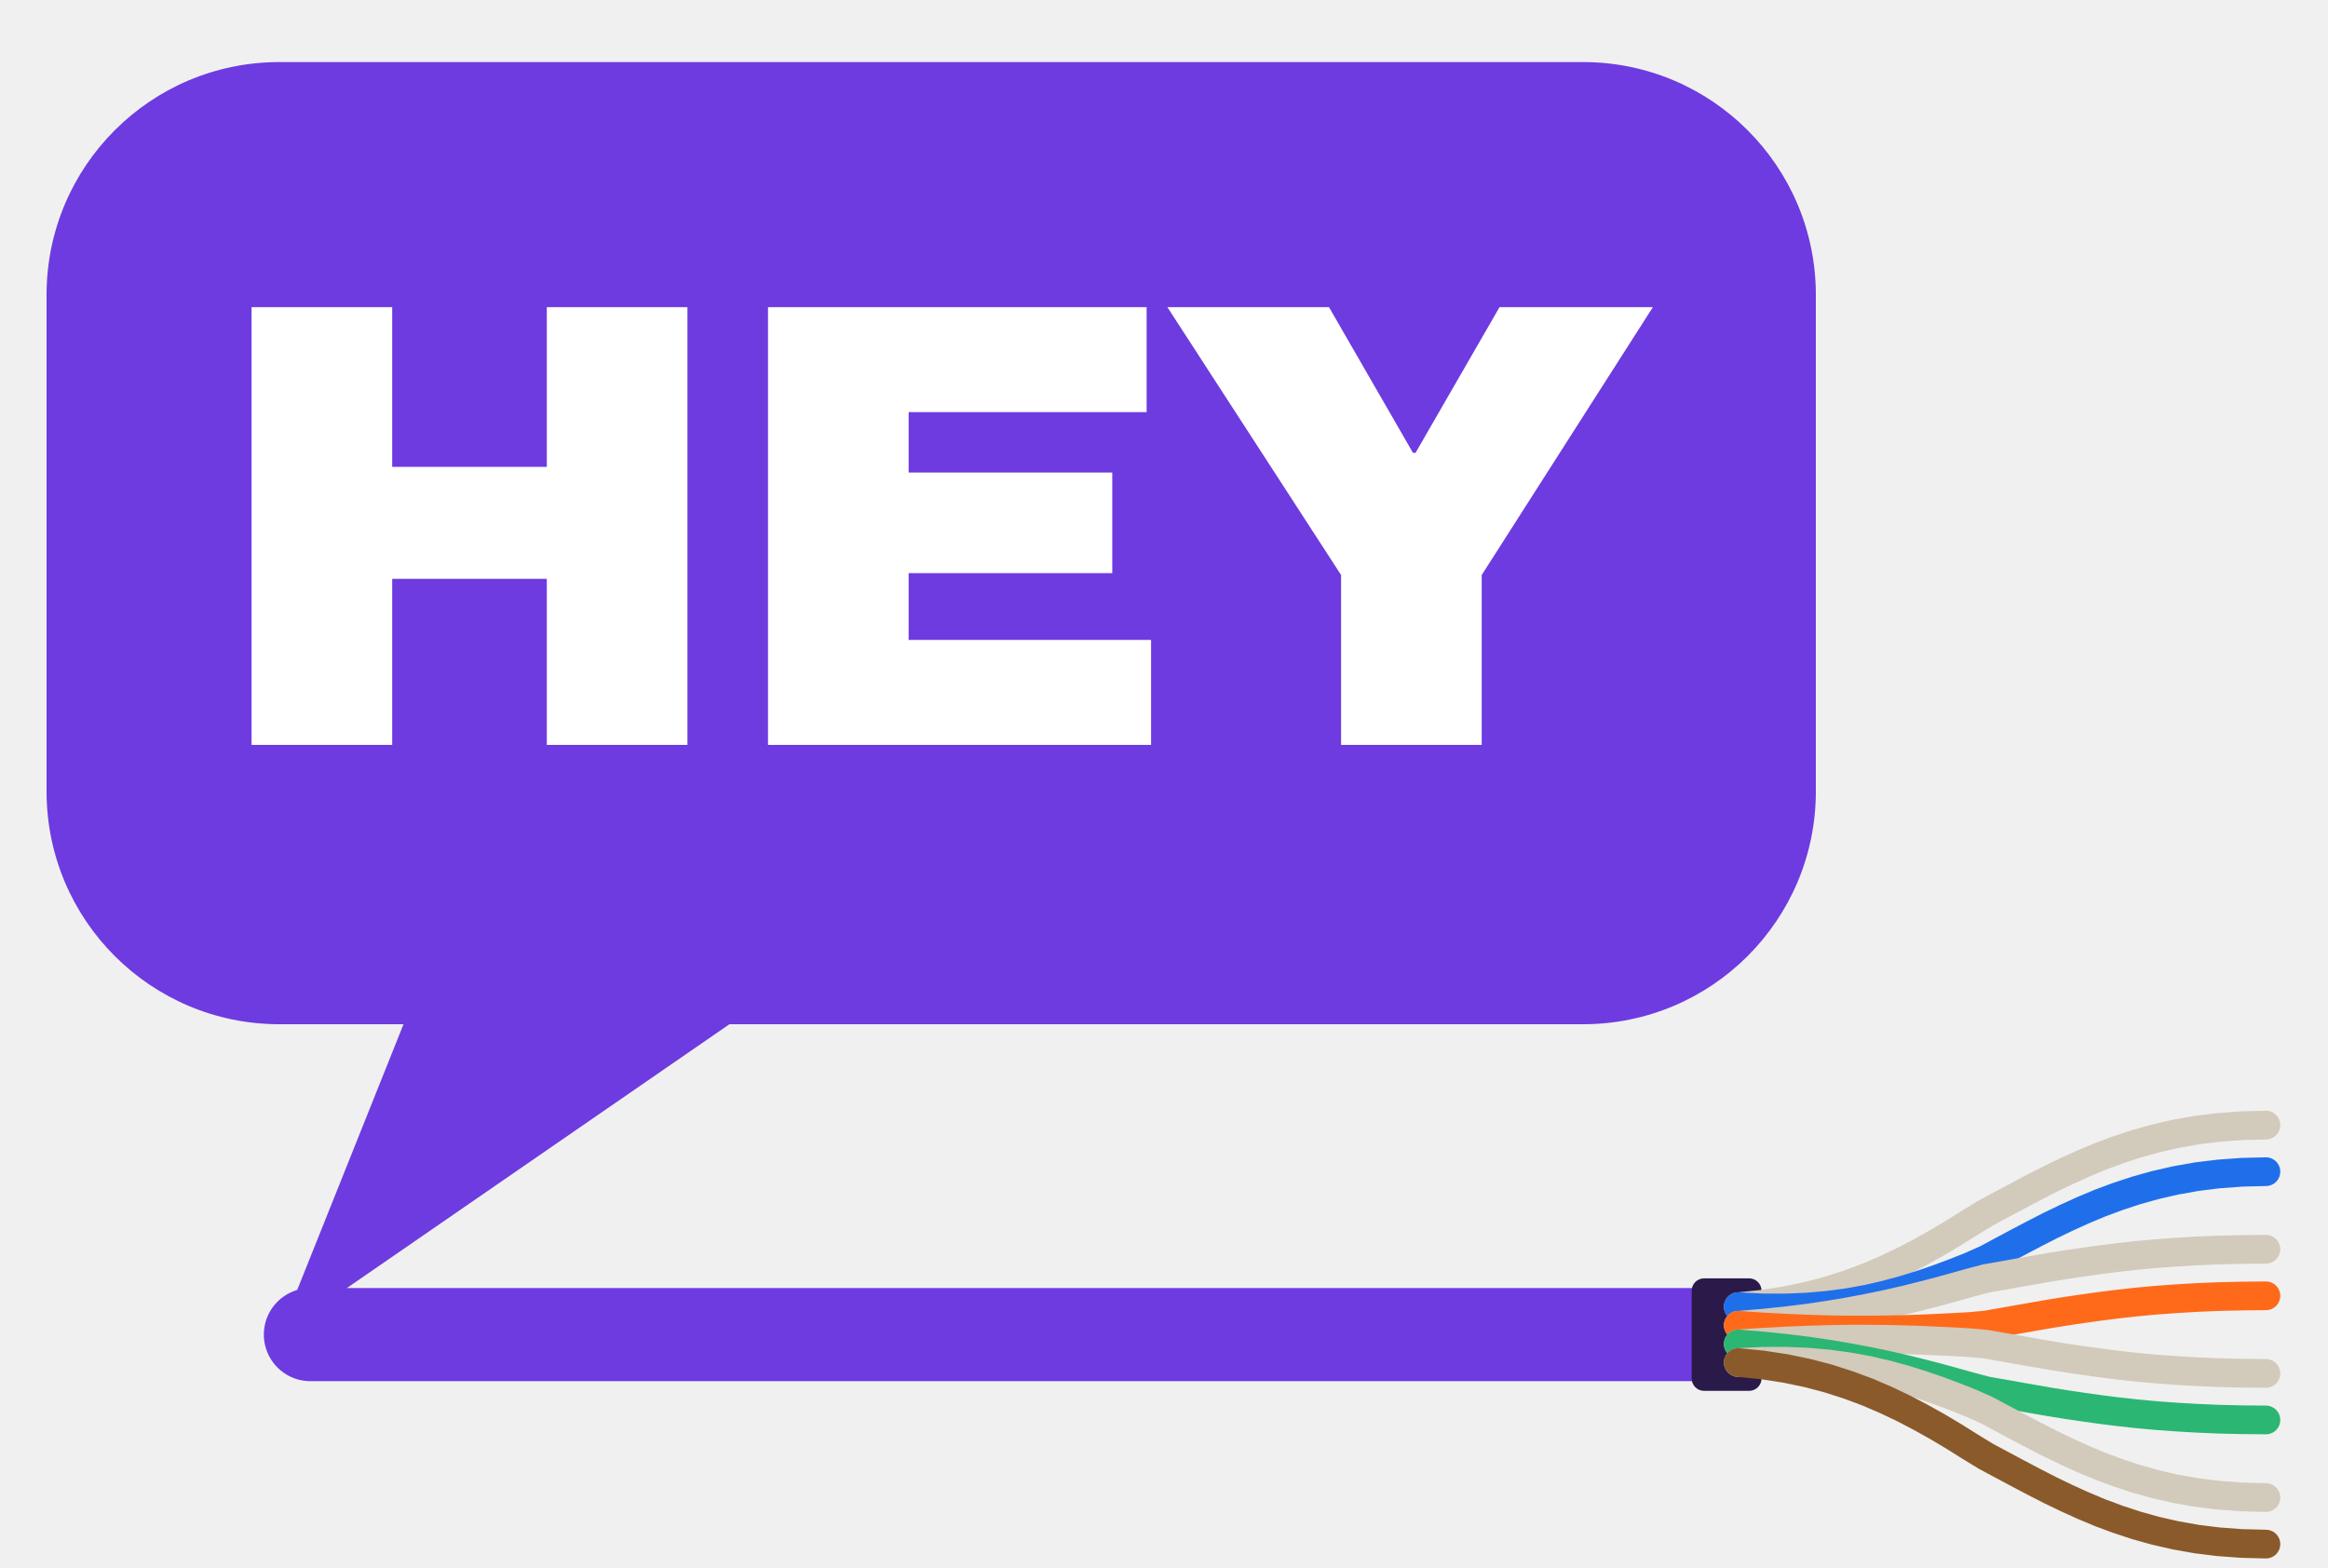
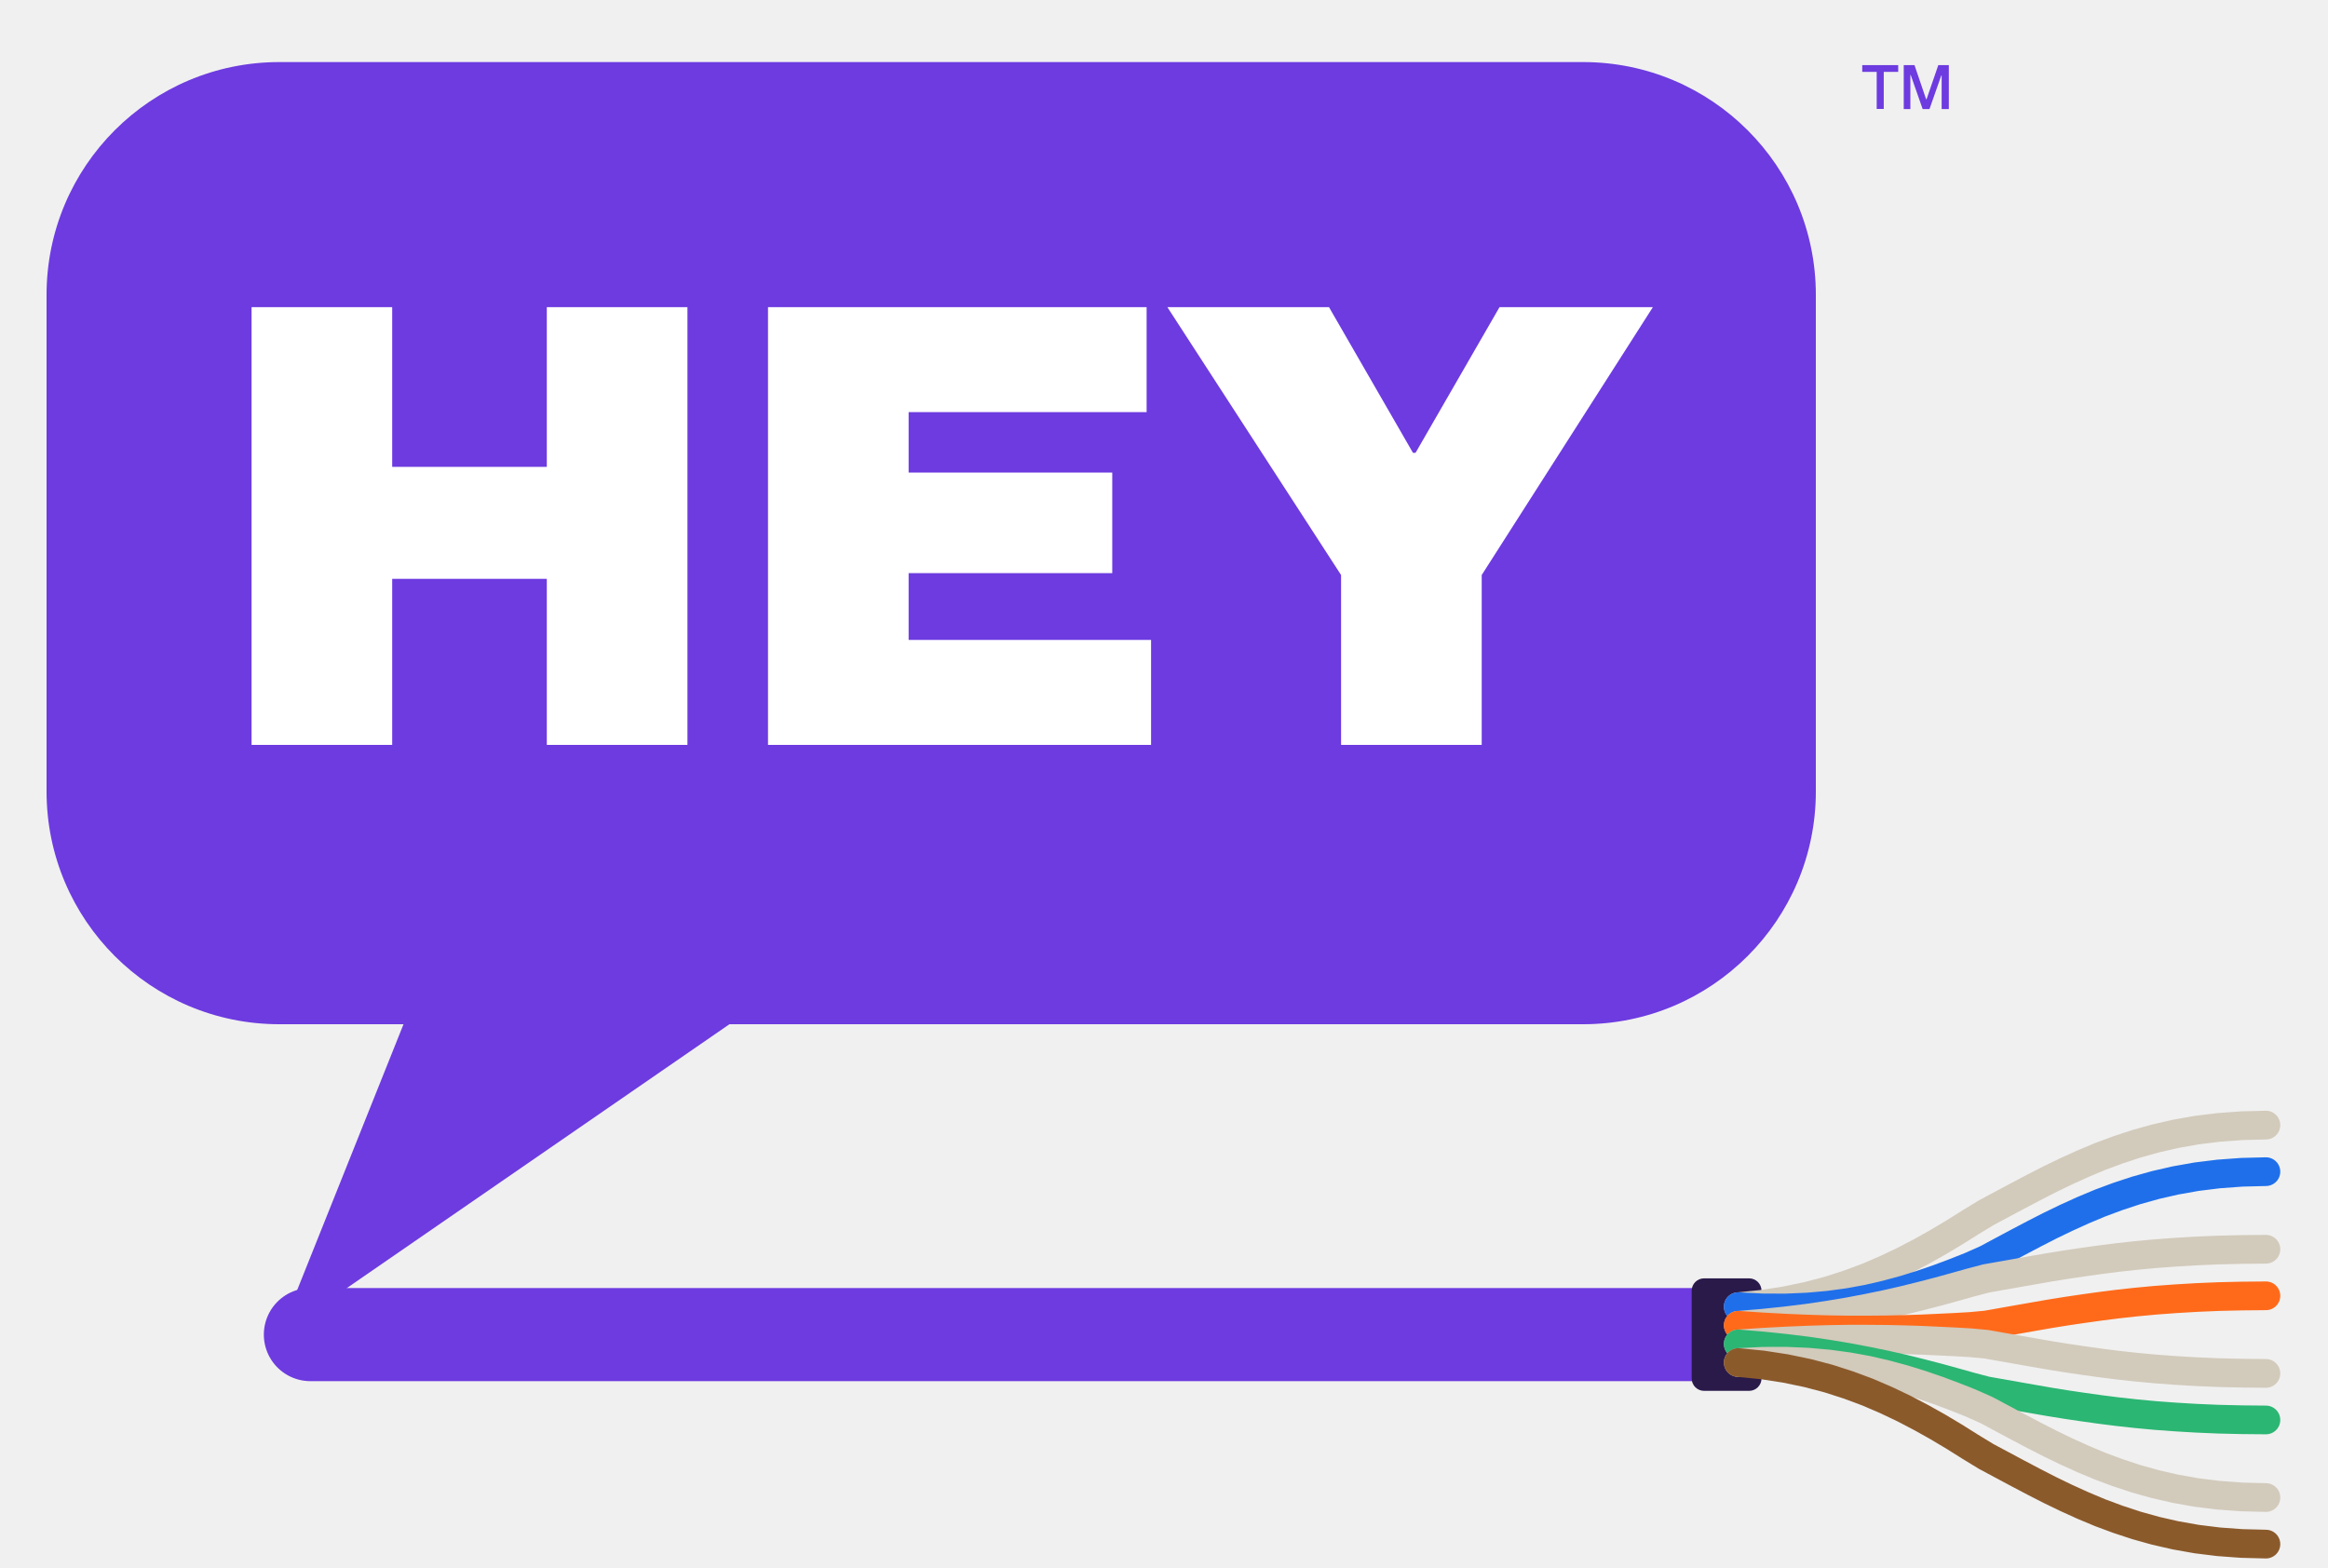
<svg xmlns="http://www.w3.org/2000/svg" viewBox="10 16 300 202">
  <rect x="16" y="24" width="228" height="124" rx="30" fill="#6D3BE0" />
  <path transform="translate(36.35 112)" d="M6.068 0.0V-56.416H24.19V-35.834H44.116V-56.416H62.238V0.0H44.116V-21.402H24.19V0.0ZM72.62 0.0V-56.416H121.41V-42.886H90.742V-35.096H116.982V-22.14H90.742V-13.53H121.984V0.0ZM146.47 0.0V-21.894L124.084 -56.416H144.912L155.736 -37.638H156.064L166.888 -56.416H186.65L164.592 -21.894V0.0Z" fill="#FFFFFF" />
+   <path transform="translate(249 34)" d="M6.328 -3.948V-9.604H7.714L9.212 -5.208H9.268L10.78 -9.604H12.138V-3.948H11.214V-8.288H11.172L9.646 -3.948H8.764L7.224 -8.344H7.182V-3.948ZM2.842 -3.962V-8.736H0.98V-9.604H5.614V-8.736H3.752V-3.962Z" fill="#6D3BE0" />
  <path d="M 62 148 L 46 188 L 104 148 Z" fill="#6D3BE0" />
  <path d="M 50 188 L 232 188" fill="none" stroke="#6D3BE0" stroke-width="12" stroke-linecap="round" />
  <rect x="228.00" y="180.75" width="9.00" height="14.50" rx="1.60" fill="#2A1A4A" />
  <path d="M 234.00 184.40 L 237.13 184.09 L 240.11 183.63 L 242.94 183.04 L 245.64 182.33 L 248.22 181.50 L 250.69 180.58 L 253.06 179.56 L 255.35 178.47 L 257.57 177.31 L 259.73 176.10 L 261.84 174.84 L 263.91 173.54 L 265.96 172.29 L 268.00 171.20 L 270.04 170.11 L 272.09 169.03 L 274.16 167.97 L 276.27 166.95 L 278.43 165.97 L 280.65 165.04 L 282.94 164.19 L 285.31 163.41 L 287.78 162.72 L 290.36 162.13 L 293.06 161.65 L 295.89 161.30 L 298.87 161.08 L 302.00 161.00" fill="none" stroke="#D2CABB" stroke-width="3.70" stroke-linecap="round" stroke-linejoin="round" />
  <path d="M 234.00 184.40 L 237.13 184.56 L 240.11 184.57 L 242.94 184.45 L 245.64 184.21 L 248.22 183.86 L 250.69 183.41 L 253.06 182.86 L 255.35 182.24 L 257.57 181.55 L 259.73 180.81 L 261.84 180.02 L 263.91 179.20 L 265.96 178.29 L 268.00 177.20 L 270.04 176.11 L 272.09 175.03 L 274.16 173.97 L 276.27 172.95 L 278.43 171.97 L 280.65 171.04 L 282.94 170.19 L 285.31 169.41 L 287.78 168.72 L 290.36 168.13 L 293.06 167.65 L 295.89 167.30 L 298.87 167.08 L 302.00 167.00" fill="none" stroke="#1F6FEB" stroke-width="3.70" stroke-linecap="round" stroke-linejoin="round" />
  <path d="M 234.00 186.80 L 237.13 186.54 L 240.11 186.23 L 242.94 185.88 L 245.64 185.48 L 248.22 185.05 L 250.69 184.58 L 253.06 184.09 L 255.35 183.57 L 257.57 183.02 L 259.73 182.46 L 261.84 181.88 L 263.91 181.30 L 265.96 180.76 L 268.00 180.40 L 270.04 180.04 L 272.09 179.68 L 274.16 179.32 L 276.27 178.98 L 278.43 178.66 L 280.65 178.35 L 282.94 178.06 L 285.31 177.80 L 287.78 177.57 L 290.36 177.38 L 293.06 177.22 L 295.89 177.10 L 298.87 177.03 L 302.00 177.00" fill="none" stroke="#D2CABB" stroke-width="3.70" stroke-linecap="round" stroke-linejoin="round" />
  <path d="M 234.00 186.80 L 237.13 187.01 L 240.11 187.17 L 242.94 187.29 L 245.64 187.37 L 248.22 187.41 L 250.69 187.41 L 253.06 187.39 L 255.35 187.34 L 257.57 187.27 L 259.73 187.17 L 261.84 187.07 L 263.91 186.95 L 265.96 186.76 L 268.00 186.40 L 270.04 186.04 L 272.09 185.68 L 274.16 185.32 L 276.27 184.98 L 278.43 184.66 L 280.65 184.35 L 282.94 184.06 L 285.31 183.80 L 287.78 183.57 L 290.36 183.38 L 293.06 183.22 L 295.89 183.10 L 298.87 183.03 L 302.00 183.00" fill="none" stroke="#FF6A1A" stroke-width="3.70" stroke-linecap="round" stroke-linejoin="round" />
  <path d="M 234.00 189.20 L 237.13 188.99 L 240.11 188.83 L 242.94 188.71 L 245.64 188.63 L 248.22 188.59 L 250.69 188.59 L 253.06 188.61 L 255.35 188.66 L 257.57 188.73 L 259.73 188.83 L 261.84 188.93 L 263.91 189.05 L 265.96 189.24 L 268.00 189.60 L 270.04 189.96 L 272.09 190.32 L 274.16 190.68 L 276.27 191.02 L 278.43 191.34 L 280.65 191.65 L 282.94 191.94 L 285.31 192.20 L 287.78 192.43 L 290.36 192.62 L 293.06 192.78 L 295.89 192.90 L 298.87 192.97 L 302.00 193.00" fill="none" stroke="#D2CABB" stroke-width="3.70" stroke-linecap="round" stroke-linejoin="round" />
  <path d="M 234.00 189.20 L 237.13 189.46 L 240.11 189.77 L 242.94 190.12 L 245.64 190.52 L 248.22 190.95 L 250.69 191.42 L 253.06 191.91 L 255.35 192.43 L 257.57 192.98 L 259.73 193.54 L 261.84 194.12 L 263.91 194.70 L 265.96 195.24 L 268.00 195.60 L 270.04 195.96 L 272.09 196.32 L 274.16 196.68 L 276.27 197.02 L 278.43 197.34 L 280.65 197.65 L 282.94 197.94 L 285.31 198.20 L 287.78 198.43 L 290.36 198.62 L 293.06 198.78 L 295.89 198.90 L 298.87 198.97 L 302.00 199.00" fill="none" stroke="#2BB673" stroke-width="3.70" stroke-linecap="round" stroke-linejoin="round" />
  <path d="M 234.00 191.60 L 237.13 191.44 L 240.11 191.43 L 242.94 191.55 L 245.64 191.79 L 248.22 192.14 L 250.69 192.59 L 253.06 193.14 L 255.35 193.76 L 257.57 194.45 L 259.73 195.19 L 261.84 195.98 L 263.91 196.80 L 265.96 197.71 L 268.00 198.80 L 270.04 199.89 L 272.09 200.97 L 274.16 202.03 L 276.27 203.05 L 278.43 204.03 L 280.65 204.96 L 282.94 205.81 L 285.31 206.59 L 287.78 207.28 L 290.36 207.87 L 293.06 208.35 L 295.89 208.70 L 298.87 208.92 L 302.00 209.00" fill="none" stroke="#D2CABB" stroke-width="3.70" stroke-linecap="round" stroke-linejoin="round" />
  <path d="M 234.00 191.60 L 237.13 191.91 L 240.11 192.37 L 242.94 192.96 L 245.64 193.67 L 248.22 194.50 L 250.69 195.42 L 253.06 196.44 L 255.35 197.53 L 257.57 198.69 L 259.73 199.90 L 261.84 201.16 L 263.91 202.46 L 265.96 203.71 L 268.00 204.80 L 270.04 205.89 L 272.09 206.97 L 274.16 208.03 L 276.27 209.05 L 278.43 210.03 L 280.65 210.96 L 282.94 211.81 L 285.31 212.59 L 287.78 213.28 L 290.36 213.87 L 293.06 214.35 L 295.89 214.70 L 298.87 214.92 L 302.00 215.00" fill="none" stroke="#8B5A2B" stroke-width="3.70" stroke-linecap="round" stroke-linejoin="round" />
</svg>
